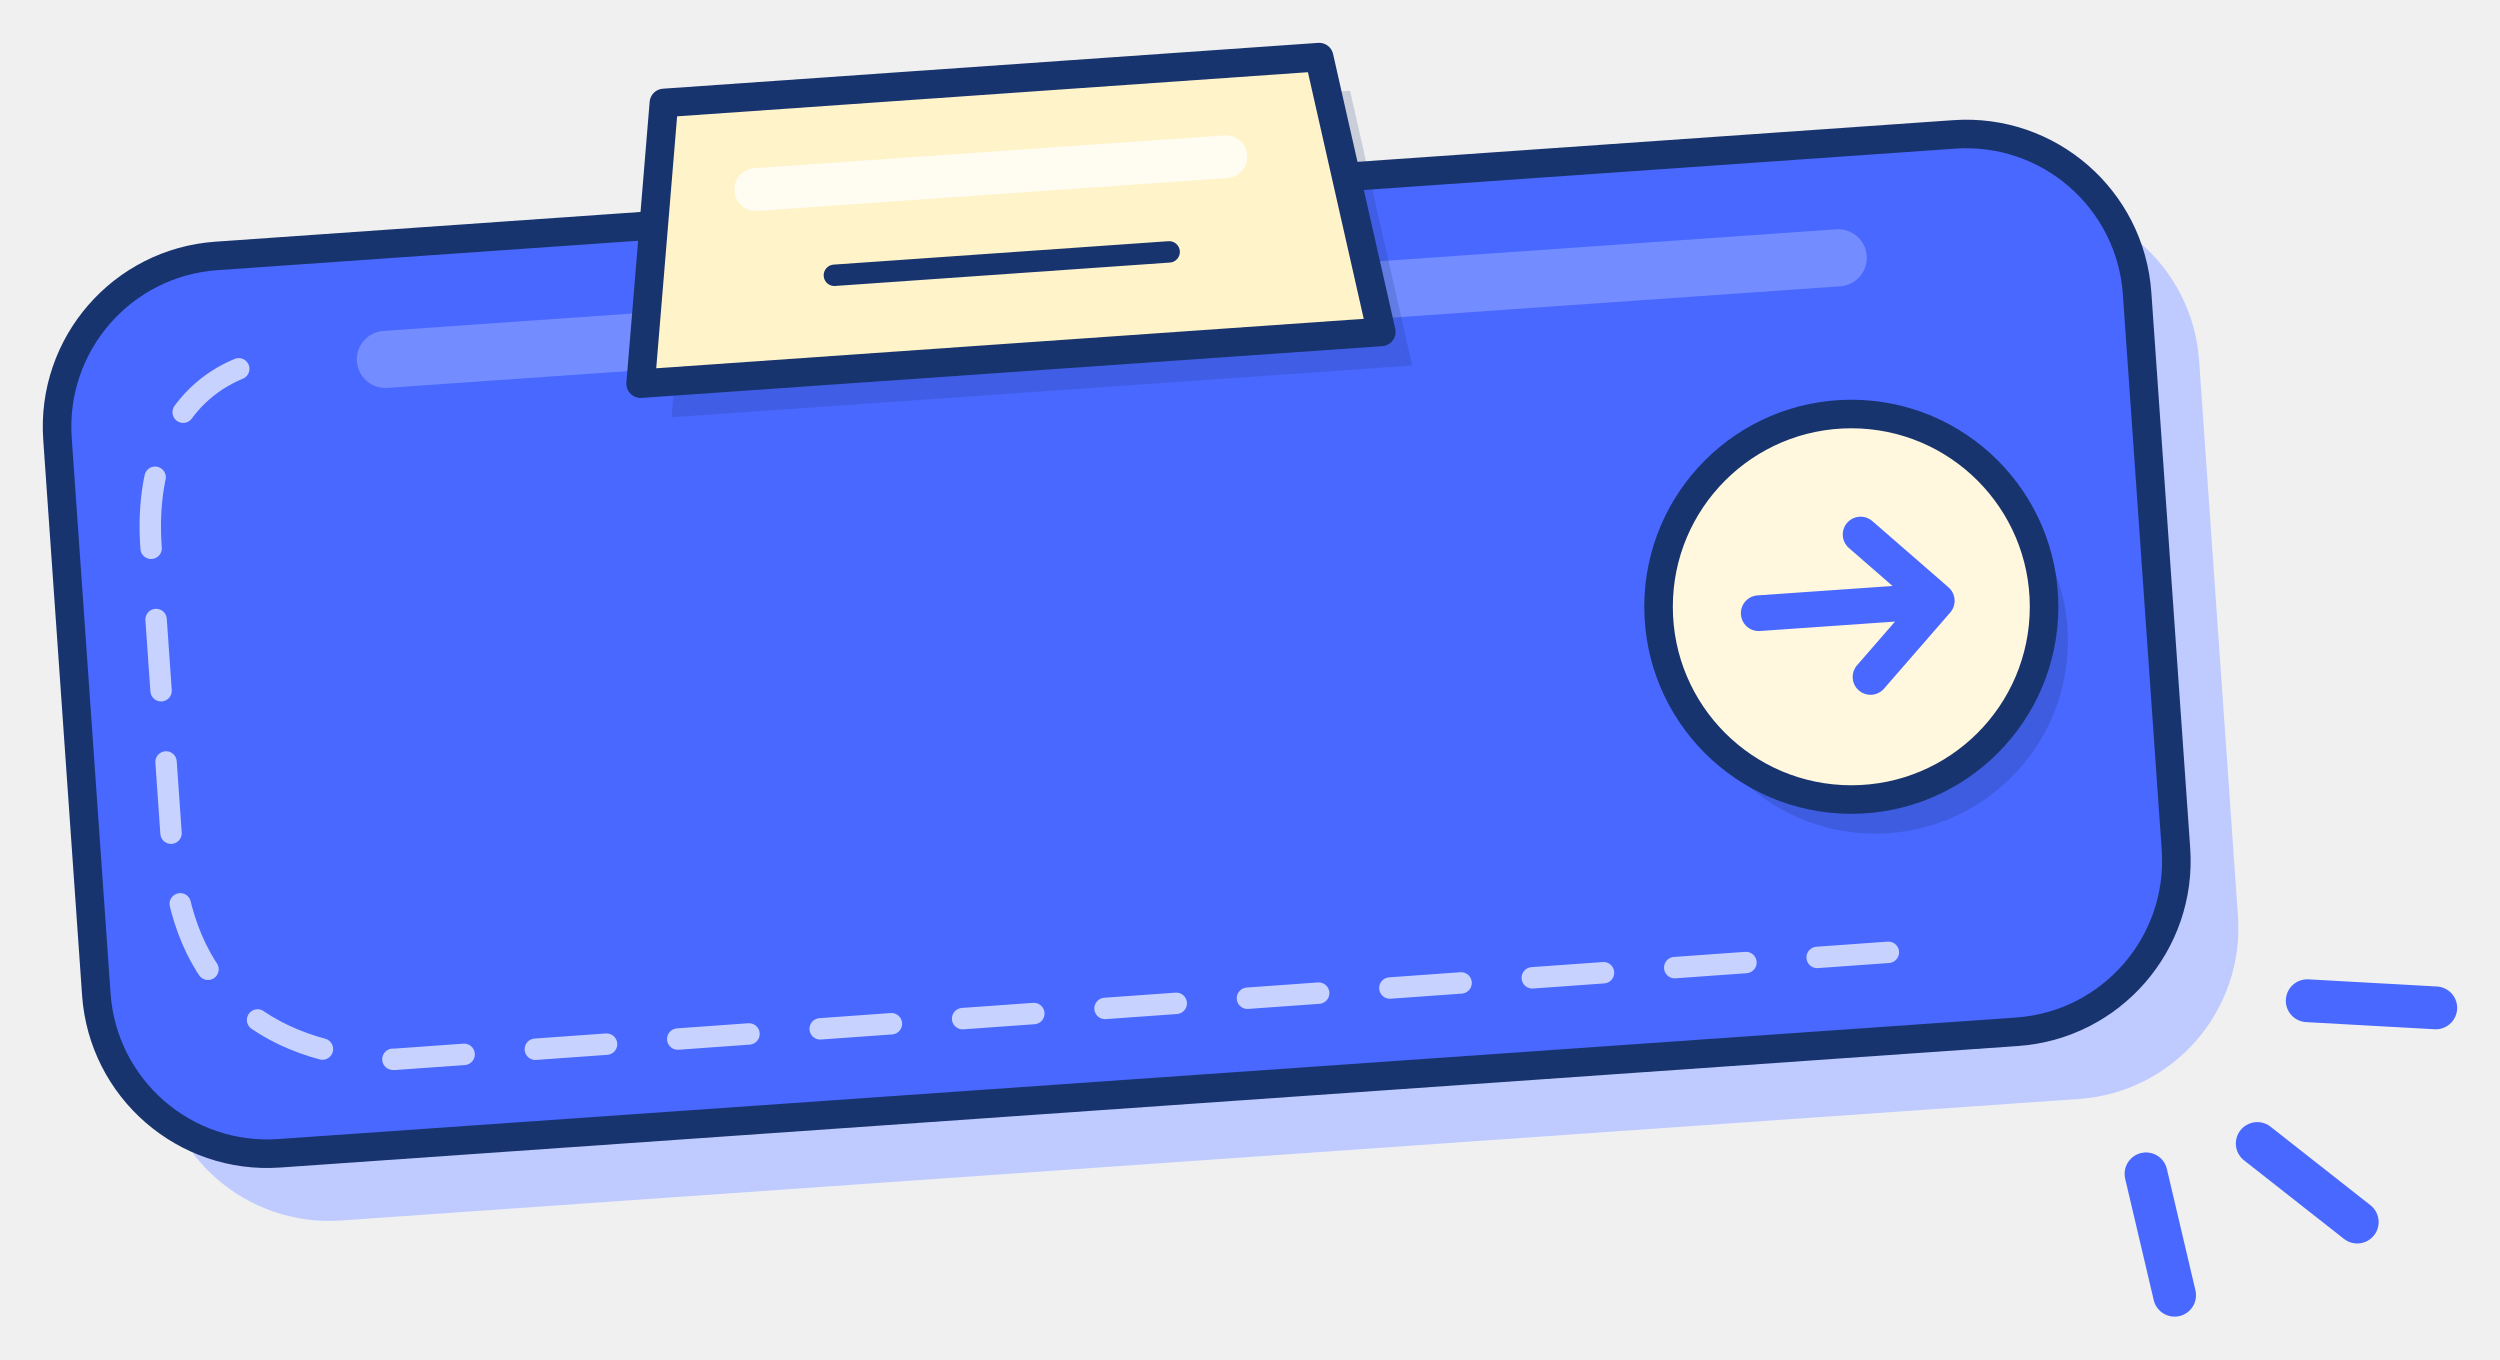
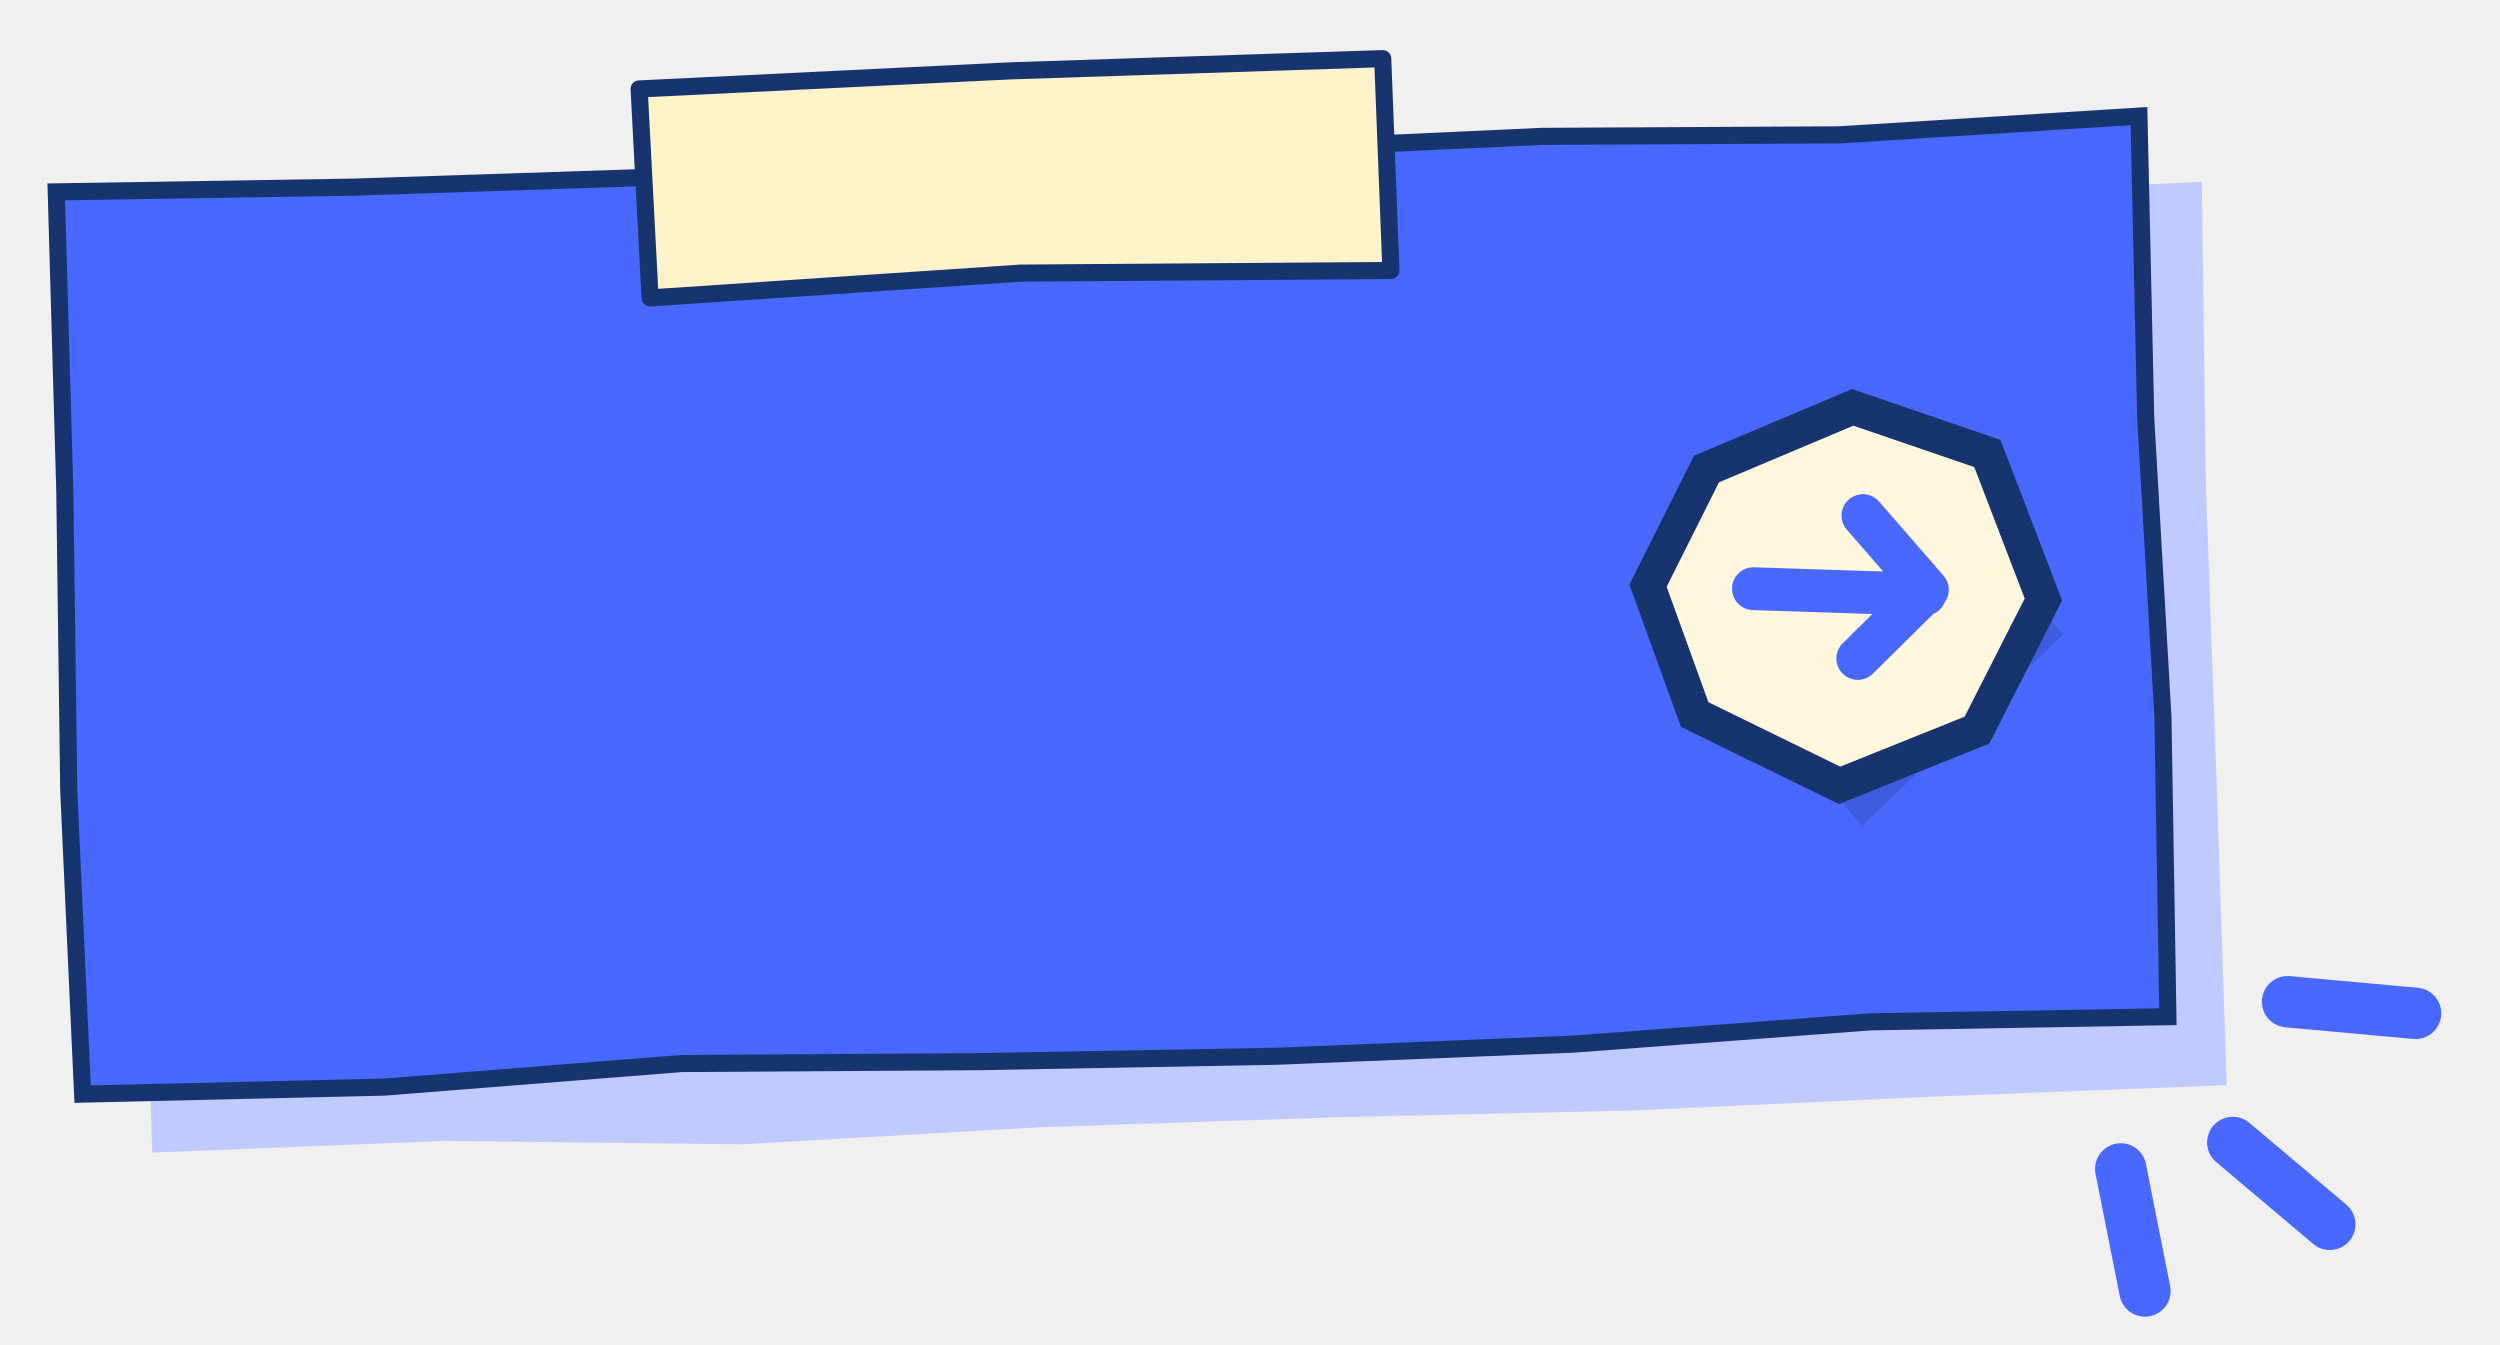
- <svg xmlns="http://www.w3.org/2000/svg" id="_圖層_1" data-name="圖層 1" viewBox="-6.00 -6.00 350.17 190.42">
+ <svg xmlns="http://www.w3.org/2000/svg" id="_圖層_1" data-name="圖層 1" viewBox="28 23 292 157">
  <defs>
    <style>
      .cls-1 {
-         opacity: .22;
+         stroke-width: 4px;
      }

-       .cls-1, .cls-2, .cls-3, .cls-4, .cls-5, .cls-6 {
-         isolation: isolate;
+       .cls-1, .cls-2, .cls-3, .cls-4, .cls-5 {
+         fill: none;
      }

-       .cls-1, .cls-6 {
-         fill: #18346f;
+       .cls-1, .cls-2, .cls-5 {
+         stroke: #18346f;
+       }
+ 
+       .cls-6 {
+         fill: #4968ff;
      }

      .cls-7 {
        fill: #bfcbff;
      }

-       .cls-8, .cls-9, .cls-10, .cls-11 {
-         stroke: #18346f;
+       .cls-8 {
+         fill: #fff;
      }

-       .cls-8, .cls-9, .cls-3, .cls-4, .cls-11, .cls-5 {
+       .cls-2 {
        stroke-miterlimit: 4;
      }

-       .cls-8, .cls-12, .cls-13, .cls-3, .cls-4, .cls-5 {
-         fill: none;
+       .cls-2, .cls-5 {
+         stroke-width: 2px;
+       }
+ 
+       .cls-9 {
+         opacity: .22;
+       }
+ 
+       .cls-9, .cls-10 {
+         isolation: isolate;
+       }
+ 
+       g.cls-10 {
+         display: none;
+       }
+ 
+       .cls-3 {
+         stroke-width: 6px;
+       }
+ 
+       .cls-3, .cls-4 {
+         stroke: #4968ff;
        stroke-linecap: round;
      }

-       .cls-8, .cls-5 {
-         stroke-width: 3px;
-       }
- 
-       .cls-14 {
-         fill: #fff;
-       }
- 
-       .cls-9 {
+       .cls-11 {
        fill: #fff8de;
      }

-       .cls-9, .cls-10, .cls-11 {
-         stroke-width: 4px;
+       .cls-4 {
+         stroke-width: 5px;
      }

-       .cls-10 {
-         fill: #fff3c9;
-       }
- 
-       .cls-10, .cls-12 {
+       .cls-4, .cls-5 {
        stroke-linejoin: round;
      }

      .cls-12 {
-         stroke-width: 5px;
-       }
- 
-       .cls-12, .cls-13 {
-         stroke: #4968ff;
+         fill: #fff3c9;
      }

      .cls-13 {
-         stroke-width: 6px;
-       }
- 
-       .cls-3 {
-         stroke: #7890ff;
-         stroke-width: 8px;
-       }
- 
-       .cls-3, .cls-5 {
-         opacity: .9;
-       }
- 
-       .cls-4 {
-         opacity: .75;
-         stroke: #fff;
-         stroke-width: 6px;
-       }
- 
-       .cls-11 {
-         fill: #4968ff;
-       }
- 
-       .cls-5 {
-         stroke: #d5deff;
-         stroke-dasharray: 10 10;
-       }
- 
-       .cls-6 {
-         opacity: .18;
+         fill: #18346f;
      }
    </style>
  </defs>
  <g id="spark-marks">
-     <path id="spark-1" class="cls-13" d="M317.17,134.17l18,1" />
-     <path id="spark-2" class="cls-13" d="M310.17,154.17l14,11" />
-     <path id="spark-3" class="cls-13" d="M294.59,158.42l4,17" />
+     <path id="spark-1" class="cls-3" d="M295.19,140l14.95,1.36" />
+     <path id="spark-2" class="cls-3" d="M288.79,156.44l11.33,9.56" />
+     <path id="spark-3" class="cls-3" d="M275.7,159.53l2.83,14.26" />
  </g>
  <g id="button">
-     <rect id="shadow" class="cls-7" x="13.1" y="30.59" width="292" height="126" rx="24" ry="24" transform="translate(-6.14 11.33) rotate(-4)" />
-     <rect id="button-body" class="cls-11" x="4.42" y="21.18" width="292" height="126" rx="24" ry="24" transform="translate(-5.51 10.7) rotate(-4)" />
-     <path id="button-highlight" class="cls-3" d="M47.98,44.34l203.5-14.23" />
-     <path id="stitch" class="cls-5" d="M27.44,45.66c-8.77,3.62-13.13,12.95-12.29,24.92l3,42.9c1.26,17.96,12,28.23,31.09,28.9l216.23-15.49" />
-     <g id="tape-tab">
-       <path id="tab-shadow" class="cls-6" d="M91.32,13.13l91.78-6.42,8.71,38.49-103.75,7.25,3.26-39.32Z" />
-       <path id="tab-body" class="cls-10" d="M86.99,8.42l91.78-6.42,8.71,38.49-103.75,7.25,3.26-39.32Z" />
-       <path id="tab-highlight" class="cls-4" d="M99.86,20.55l65.84-4.6" />
-       <path id="tab-detail" class="cls-8" d="M110.87,32.56l46.89-3.28" />
+     <g id="shadow">
+       <polygon class="cls-7" points="42.07 54 76.15 51.25 110.89 50.83 145.59 49.07 180.34 48.68 215.03 46.71 249.76 45.83 285.17 44.24 285.65 79.91 286.92 114.87 288.08 149.75 253.45 151.1 218.75 152.7 184.02 153.5 149.3 154.67 114.61 156.66 79.83 156.26 45.79 157.62 44.64 123.33 42.93 88.4 42.07 54" />
+     </g>
+     <g id="button-body">
+       <polygon class="cls-6" points="34.57 45.41 69.26 44.86 103.97 43.71 138.66 41.55 173.38 40.52 208.08 38.93 242.84 38.75 277.83 36.56 278.62 71.83 280.63 106.76 281.21 141.75 246.47 142.35 211.8 144.95 177.09 146.37 142.36 147 107.6 147.22 72.94 149.97 37.65 150.79 36.03 115.31 35.57 80.32 34.57 45.41" />
+       <polygon class="cls-2" points="34.57 45.41 69.26 44.86 103.97 43.71 138.66 41.55 173.38 40.52 208.08 38.93 242.84 38.75 277.83 36.56 278.62 71.83 280.63 106.76 281.21 141.75 246.47 142.35 211.8 144.95 177.09 146.37 142.36 147 107.6 147.22 72.94 149.97 37.65 150.79 36.03 115.31 35.57 80.32 34.57 45.41" />
+     </g>
+     <g id="tab-body">
+       <polygon class="cls-12" points="102.65 33.39 146.13 31.27 189.5 29.85 190.46 54.59 147.23 54.9 103.93 57.8 102.65 33.39" />
+       <polygon class="cls-5" points="102.65 33.39 146.13 31.27 189.5 29.85 190.46 54.59 147.23 54.9 103.93 57.8 102.65 33.39" />
+     </g>
+     <g class="cls-10">
+       <path class="cls-8" d="M66.89,88.19l30.16-1.05.11,3.26-30.16,1.05s-.11-3.26-.11-3.26ZM69.02,93.89l10.49-.37.1,3-7.13.25.59,17.11-3.36.12-.71-20.11h0ZM71.52,84.16l3.35-1.32c.62.65,1.25,1.37,1.89,2.17s1.11,1.51,1.42,2.15l-3.55,1.43c-.25-.62-.67-1.34-1.27-2.17-.6-.84-1.22-1.58-1.85-2.26ZM71.11,99.24l8.82-.31.09,2.66-8.82.31-.09-2.66ZM71.29,104.41l8.82-.31.09,2.66-8.82.31-.09-2.66ZM78.48,93.56l3.46-.12.58,16.68c.03.78-.05,1.4-.21,1.86-.17.46-.52.83-1.05,1.12-.54.29-1.19.48-1.94.57s-1.66.16-2.72.2c-.1-.45-.27-.96-.52-1.55s-.5-1.08-.75-1.48c.69,0,1.34-.01,1.97-.01.63-.01,1.03-.03,1.24-.06.23,0,.37-.05.45-.15.08-.09.11-.24.1-.44l-.58-16.61h-.02ZM85.15,93.62l3.3-.12.47,13.65-3.3.12s-.47-13.65-.47-13.65ZM88.59,82.27l3.9,1.06c-.6,1.09-1.25,2.16-1.92,3.2-.68,1.04-1.3,1.95-1.87,2.73l-3.24-1.02c.38-.55.77-1.16,1.15-1.86s.76-1.4,1.11-2.12.64-1.39.86-1.99h0ZM91.81,92.46l3.53-.13.59,16.91c.03.91-.06,1.62-.27,2.12-.22.51-.63.92-1.24,1.22-.59.29-1.33.49-2.23.6s-1.96.17-3.17.2c-.11-.46-.3-1.02-.58-1.66s-.55-1.19-.81-1.65c.89.01,1.72.01,2.5-.02.78-.02,1.31-.05,1.59-.09.27,0,.44-.06.55-.16.09-.09.14-.25.13-.47l-.59-16.88h0Z" />
+       <path class="cls-8" d="M107.9,81.79l3.44,1.21c-.63,1.02-1.38,2.06-2.24,3.11s-1.77,2.05-2.73,2.98-1.91,1.76-2.86,2.48c-.14-.26-.33-.58-.55-.94-.23-.37-.46-.74-.7-1.11s-.46-.67-.64-.88c.8-.58,1.6-1.26,2.41-2.03.81-.77,1.55-1.58,2.23-2.41.68-.83,1.23-1.64,1.65-2.41h0ZM108.96,89.12l3.21,1.15c-.68,1.38-1.51,2.77-2.49,4.17s-1.99,2.72-3.08,3.98-2.15,2.35-3.2,3.3c-.1-.29-.26-.65-.49-1.1-.23-.45-.47-.91-.72-1.38s-.48-.84-.69-1.12c.93-.74,1.86-1.6,2.77-2.58s1.79-2.01,2.61-3.11c.81-1.1,1.51-2.2,2.07-3.3h0ZM105.98,96.39l3.4-3.65.14.1.7,19.94-3.66.13-.57-16.51h0ZM112.17,87.84l19.34-.67.11,3.4-19.34.67-.11-3.4ZM111.89,108.32l21.21-.74.11,3.4-21.21.74-.11-3.4ZM113.69,97.53l17.14-.6.12,3.43-17.14.6-.12-3.43ZM118.35,82.37l3.23-1.25c.56.78,1.12,1.66,1.66,2.62.54.97.95,1.82,1.22,2.54l-3.45,1.39c-.2-.71-.56-1.56-1.07-2.56-.52-1-1.04-1.92-1.58-2.75h0ZM120.23,89.5l3.73-.13.7,20.01-3.73.13-.7-20.01Z" />
+       <path class="cls-8" d="M143.78,80.41l3.37.95c-.69,1.89-1.52,3.79-2.48,5.69s-2.01,3.7-3.13,5.39-2.29,3.19-3.51,4.5c-.12-.28-.3-.65-.54-1.11s-.48-.91-.74-1.36-.51-.81-.74-1.09c1.05-1.08,2.06-2.32,3.04-3.7.97-1.39,1.87-2.88,2.68-4.46.81-1.58,1.5-3.19,2.07-4.8h-.02ZM140.77,89.62l3.28-3.51.03.03.89,25.53-3.43.12-.78-22.17h0ZM146.13,83.8l21.24-.74.11,3.23-21.24.74-.11-3.23h0ZM154.64,80.29l3.53-.13.52,15.05c.05,1.33,0,2.64-.11,3.94-.12,1.3-.38,2.54-.79,3.75-.4,1.2-1.01,2.33-1.82,3.38s-1.86,2.02-3.17,2.91c-1.31.89-2.92,1.66-4.86,2.31-.17-.26-.38-.57-.65-.92s-.55-.72-.84-1.09-.58-.66-.84-.87c1.85-.51,3.36-1.12,4.55-1.81,1.18-.7,2.13-1.48,2.82-2.37.69-.88,1.2-1.81,1.52-2.79.32-.98.52-2,.59-3.07s.09-2.15.05-3.23l-.52-15.05h0ZM147.1,89.62l19.54-.68.34,9.62-19.54.68-.34-9.62ZM150.32,99.58c1.05,1.6,2.47,2.97,4.24,4.08,1.77,1.12,3.86,1.99,6.24,2.63s5.02,1.05,7.89,1.24c-.23.25-.49.57-.75.96s-.5.78-.71,1.18-.39.78-.52,1.13c-3.01-.31-5.74-.89-8.17-1.71-2.44-.83-4.58-1.94-6.43-3.34s-3.41-3.11-4.68-5.14l2.89-1.03h0ZM150.47,92.4l.13,3.8,12.85-.45-.13-3.8-12.85.45Z" />
+       <path class="cls-8" d="M174.93,81.65l3.53-.13.42,12.02c.05,1.28.03,2.69-.04,4.22-.07,1.52-.23,3.07-.49,4.62-.25,1.56-.67,3.04-1.25,4.46-.57,1.42-1.35,2.7-2.33,3.85-.18-.21-.46-.47-.82-.77s-.73-.58-1.1-.85c-.37-.26-.68-.46-.95-.58.87-1.05,1.56-2.2,2.04-3.42.49-1.22.84-2.5,1.05-3.8.21-1.31.33-2.61.36-3.91.03-1.3.03-2.54-.01-3.72l-.41-11.99h0ZM176.99,81.58l20.74-.73.11,3.4-20.74.73-.12-3.4h0ZM177.25,89.27l20.74-.73.12,3.33-20.74.73-.12-3.33ZM177.4,97.17l21.01-.73.12,3.36-21.01.73-.12-3.36h0ZM185.29,82.62l3.6-.12.94,27.13-3.6.12s-.94-27.13-.94-27.13ZM196.43,80.9l3.56-.13.85,24.5c.03.98-.07,1.74-.32,2.3-.24.55-.68.98-1.29,1.3-.65.31-1.49.51-2.51.62s-2.3.17-3.82.2c-.11-.46-.29-1.03-.54-1.69-.26-.67-.52-1.23-.77-1.69.69.02,1.37.02,2.03.01s1.25-.03,1.76-.06c.51-.03.87-.04,1.07-.05.31-.01.53-.07.66-.19s.19-.33.18-.64l-.85-24.47h0Z" />
    </g>
    <g id="arrow-button">
-       <circle id="arrow-shadow" class="cls-1" cx="256.65" cy="83.77" r="27" />
-       <circle id="arrow-disc" class="cls-9" cx="253.31" cy="78.99" r="27" />
-       <path id="arrow-line" class="cls-12" d="M240.34,79.89l23.94-1.67M254.61,68.87l10.67,9.28-9.28,10.67" />
+       <g>
+         <g id="arrow-shadow" class="cls-9">
+           <polygon class="cls-13" points="247.07 73.78 269.01 97.09 245.48 119.45 224.51 95.53 247.07 73.78" />
+         </g>
+         <g id="arrow-disc">
+           <polygon class="cls-11" points="244.4 70.58 260.13 75.97 266.67 93.02 258.91 108.28 242.86 114.73 225.94 106.46 220.49 91.41 227.32 77.78 244.4 70.58" />
+           <polygon class="cls-1" points="244.4 70.58 260.13 75.97 266.67 93.02 258.91 108.28 242.86 114.73 225.94 106.46 220.49 91.41 227.32 77.78 244.4 70.58" />
+         </g>
+         <g id="arrow-line">
+           <path class="cls-4" d="M232.8,91.76l20.02.65M245.59,83.22l7.53,8.66-8.13,8.03" />
+         </g>
+       </g>
    </g>
  </g>
</svg>
